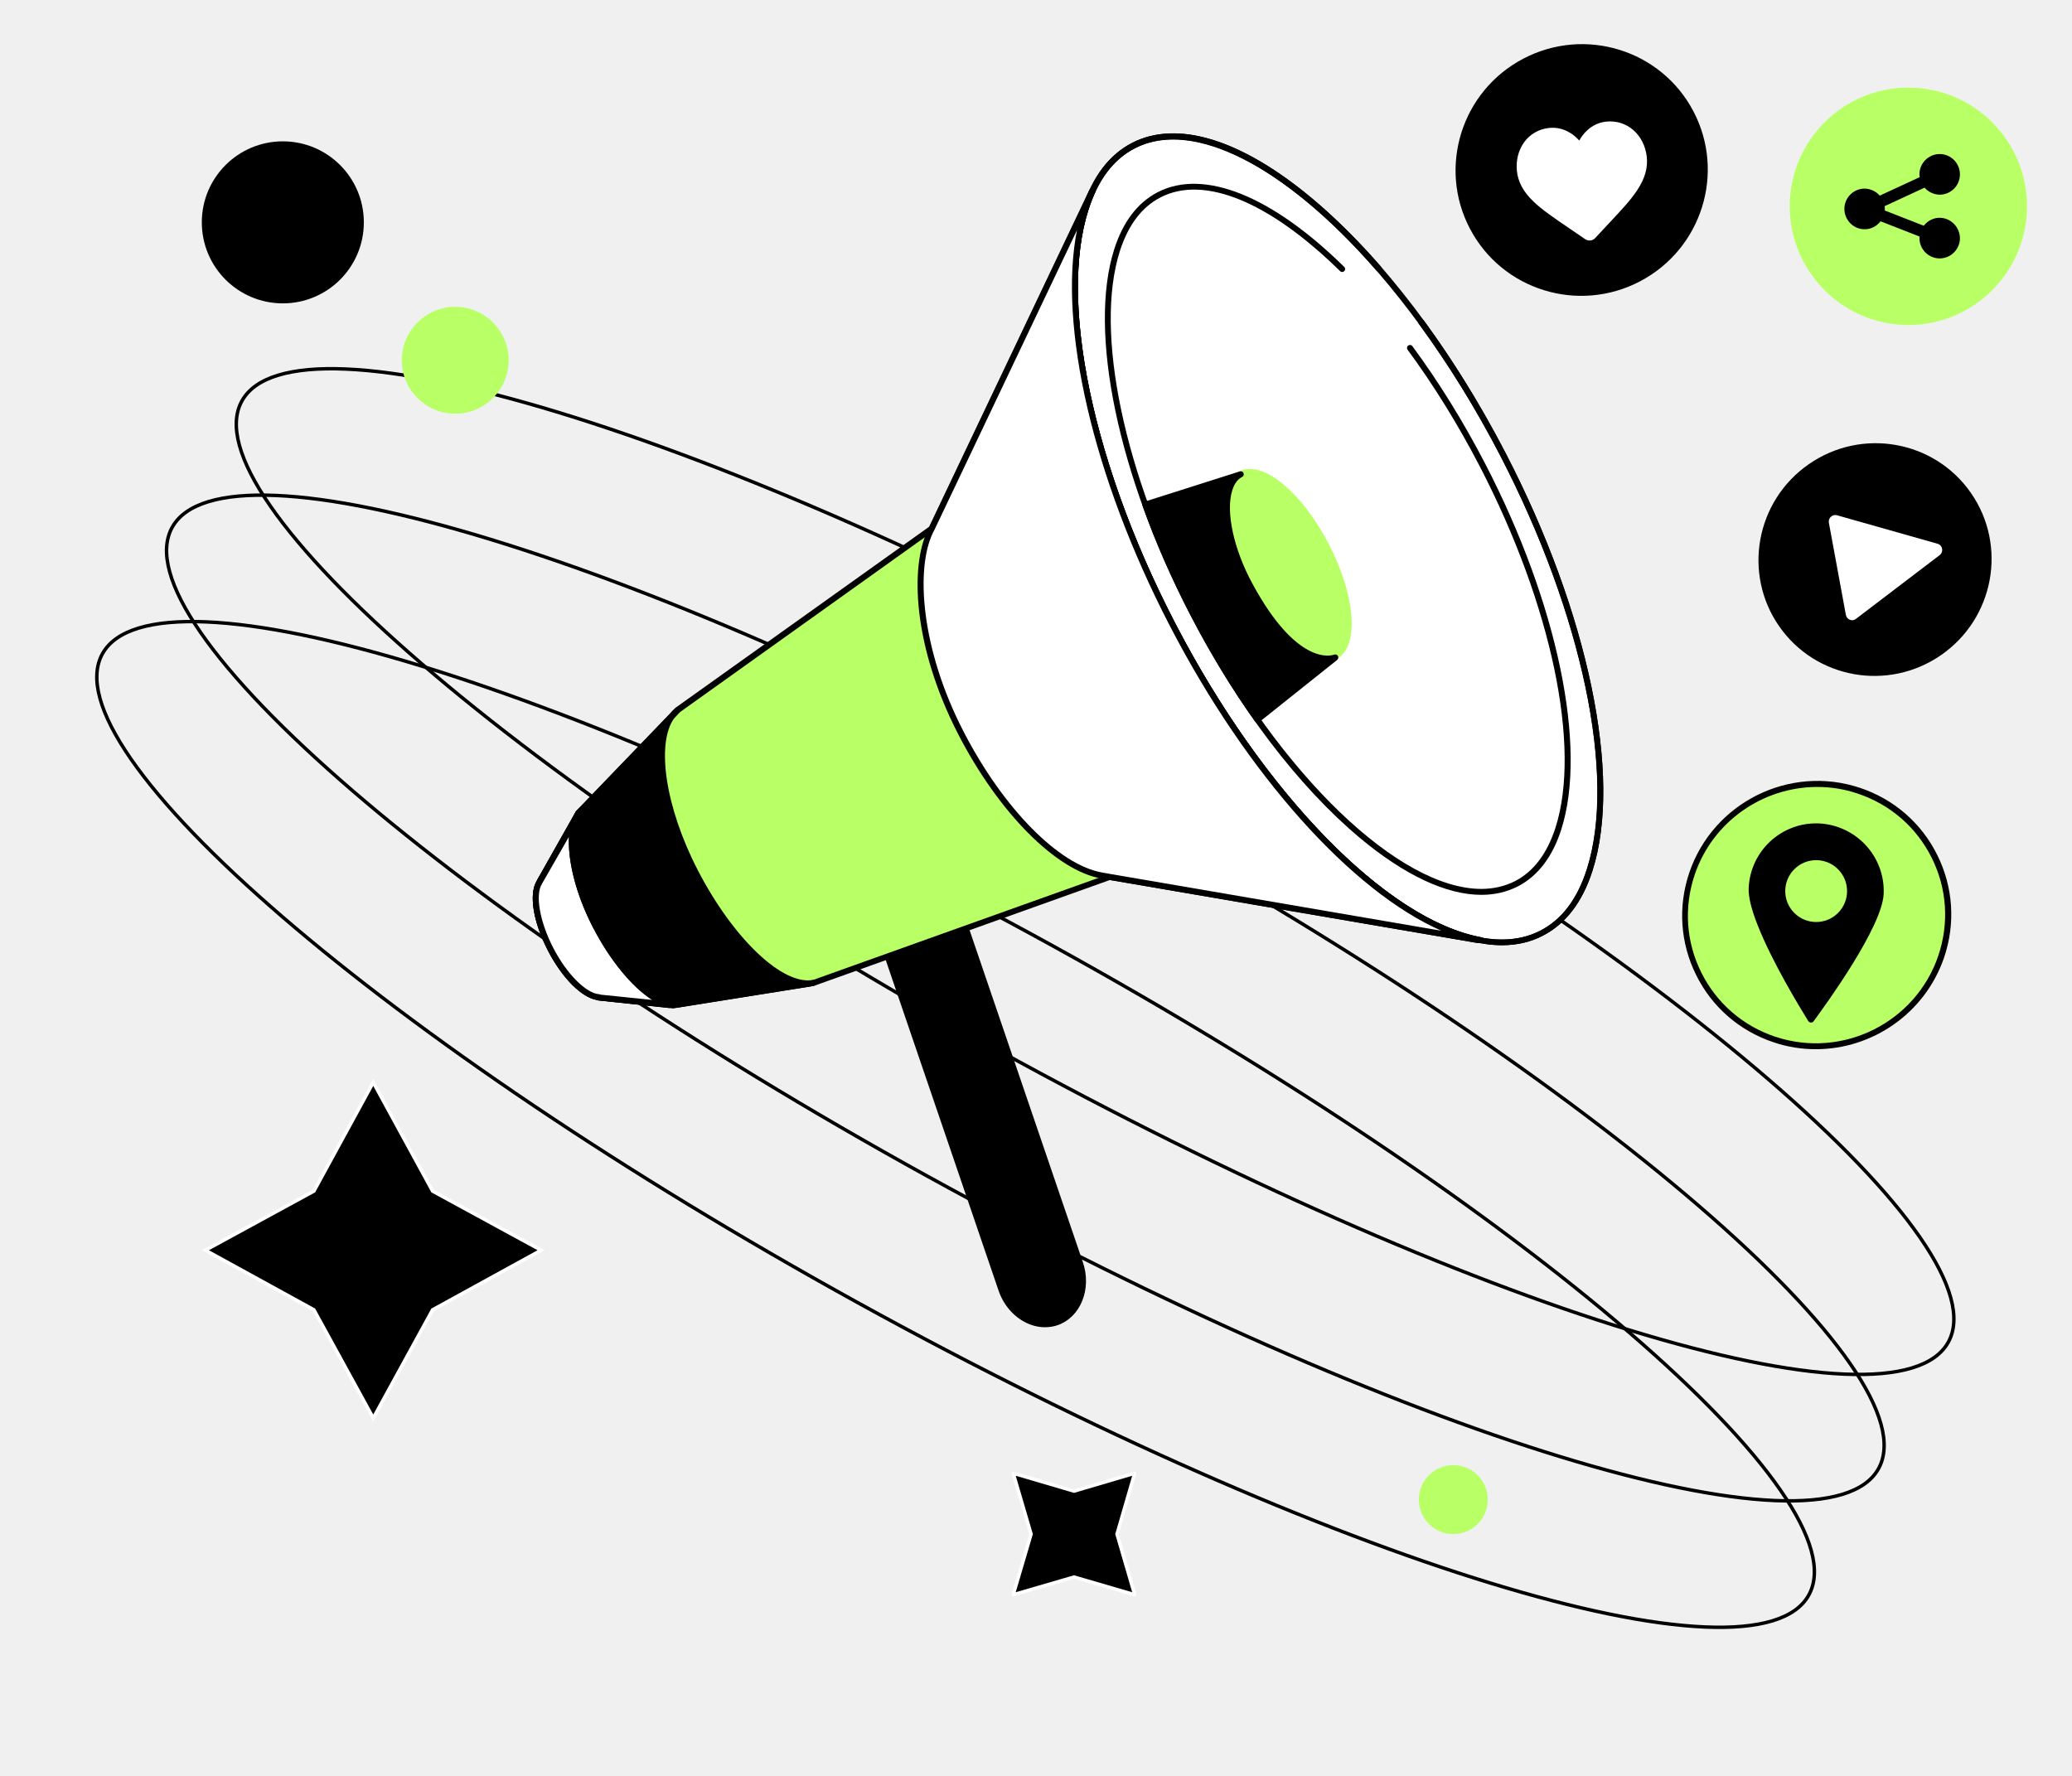
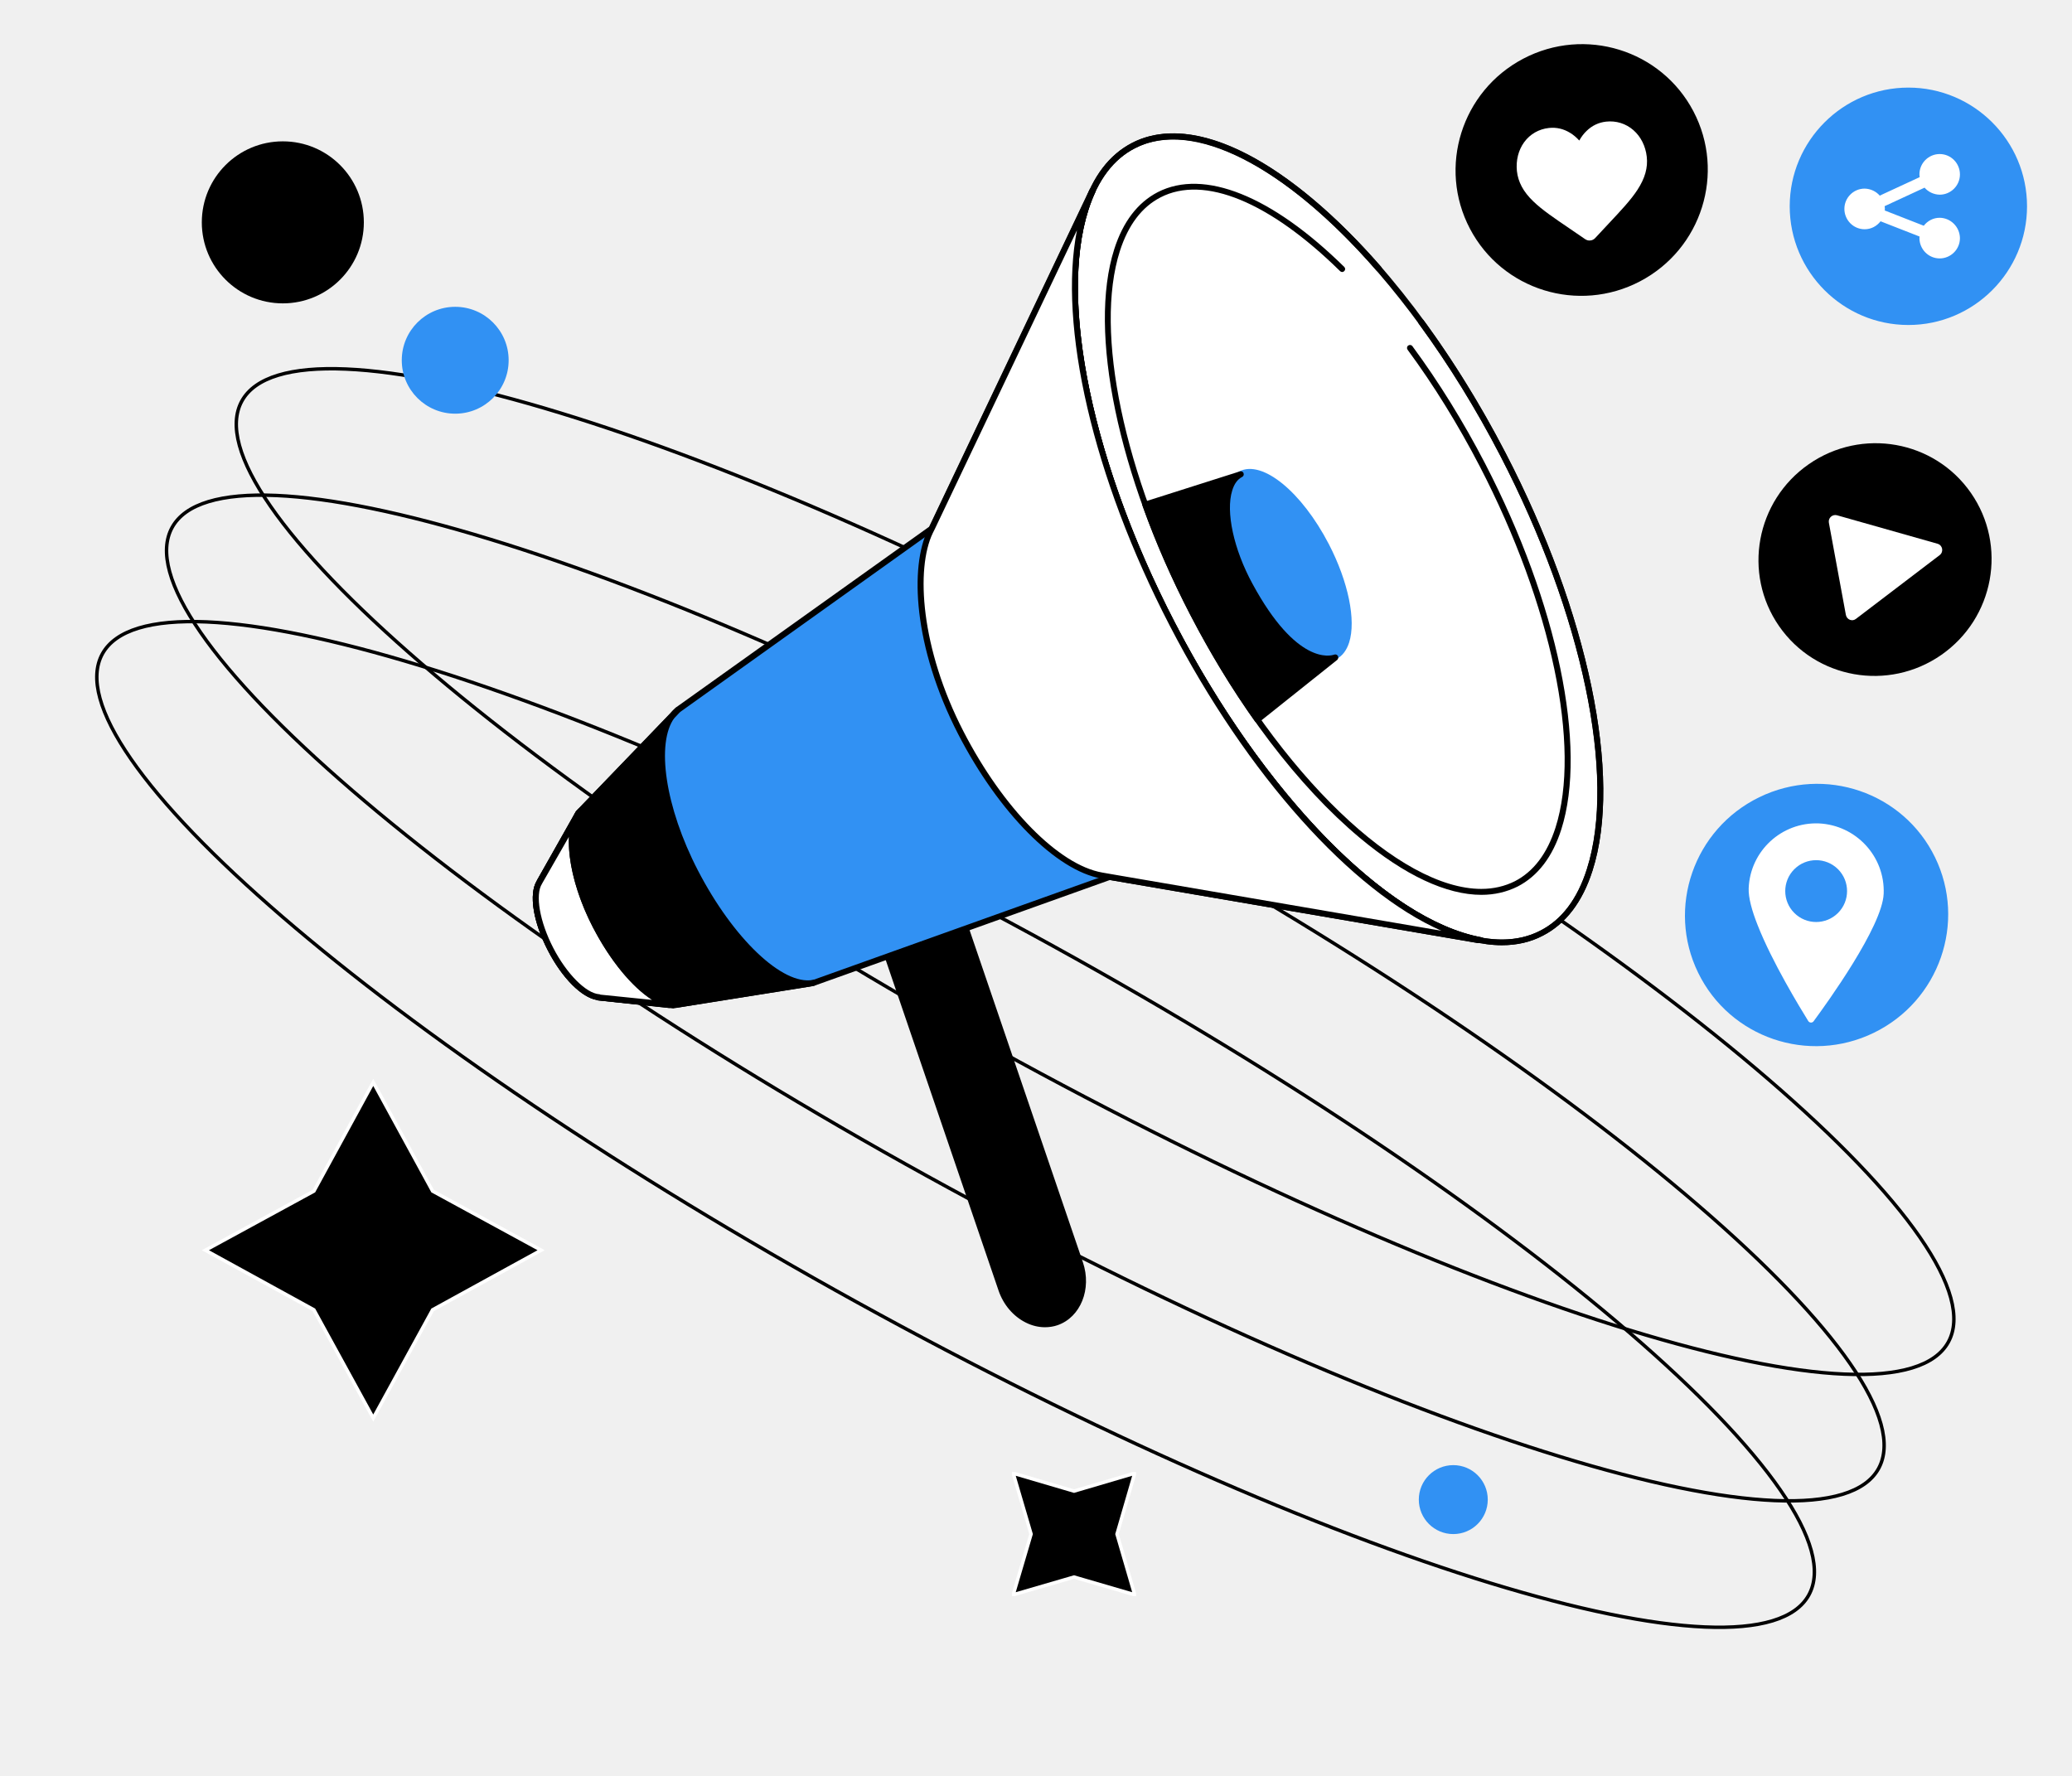
<svg xmlns="http://www.w3.org/2000/svg" width="601" height="515" viewBox="0 0 601 515" fill="none">
  <g clip-path="url(#clip0_332_1228)">
    <path d="M311.536 432.535L329.137 427.349L324.001 445L329.137 462.601L311.536 457.465L293.885 462.601L299.07 445L293.885 427.349L311.536 432.535Z" fill="black" stroke="white" stroke-miterlimit="10" />
  </g>
  <g clip-path="url(#clip1_332_1228)">
    <path d="M125.484 345.509L156.96 362.659L125.484 379.947L108.266 411.354L91.047 379.947L59.571 362.659L91.047 345.509L108.266 313.964L125.484 345.509Z" fill="black" stroke="white" stroke-miterlimit="10" />
  </g>
  <path d="M565.117 389.333C563.218 392.777 559.679 395.268 554.584 396.813C549.486 398.359 542.874 398.943 534.913 398.6C518.992 397.913 497.791 393.524 472.776 385.868C422.756 370.558 357.594 342.216 289.155 304.465C220.715 266.715 161.982 226.717 122.349 192.575C102.53 175.501 87.508 159.909 78.434 146.81C73.897 140.259 70.864 134.355 69.452 129.218C68.04 124.084 68.26 119.762 70.16 116.319C72.059 112.875 75.598 110.384 80.693 108.839C85.791 107.293 92.403 106.709 100.364 107.052C116.285 107.739 137.486 112.128 162.501 119.784C212.521 135.094 277.683 163.436 346.122 201.187C414.562 238.937 473.295 278.934 512.928 313.077C532.747 330.15 547.769 345.742 556.843 358.842C561.38 365.393 564.414 371.297 565.825 376.434C567.237 381.568 567.017 385.889 565.117 389.333Z" stroke="black" />
  <path d="M544.887 426.007C542.987 429.451 539.449 431.942 534.354 433.487C529.256 435.033 522.644 435.617 514.683 435.273C498.762 434.587 477.56 430.198 452.546 422.542C402.526 407.232 337.364 378.89 268.924 341.139C200.485 303.388 141.752 263.391 102.119 229.249C82.299 212.175 67.277 196.583 58.204 183.483C53.666 176.933 50.633 171.029 49.221 165.892C47.81 160.758 48.03 156.436 49.929 152.992C51.829 149.549 55.367 147.057 60.462 145.512C65.56 143.967 72.172 143.383 80.134 143.726C96.054 144.413 117.256 148.802 142.27 156.458C192.291 171.767 257.452 200.11 325.892 237.86C394.331 275.611 453.064 315.608 492.697 349.75C512.517 366.824 527.539 382.416 536.612 395.516C541.15 402.067 544.183 407.971 545.595 413.107C547.006 418.241 546.786 422.563 544.887 426.007Z" stroke="black" />
  <path d="M524.658 462.681C522.759 466.125 519.22 468.616 514.125 470.161C509.027 471.707 502.415 472.291 494.454 471.948C478.533 471.261 457.332 466.872 432.317 459.216C382.297 443.906 317.135 415.564 248.696 377.813C180.256 340.063 121.523 300.066 81.891 265.923C62.071 248.85 47.049 233.258 37.975 220.158C33.438 213.607 30.404 207.703 28.993 202.566C27.581 197.432 27.801 193.111 29.701 189.667C31.6 186.223 35.139 183.732 40.234 182.187C45.332 180.641 51.944 180.057 59.905 180.4C75.826 181.087 97.027 185.476 122.042 193.132C172.062 208.442 237.224 236.784 305.663 274.535C374.103 312.285 432.836 352.283 472.469 386.425C492.288 403.499 507.31 419.091 516.384 432.19C520.921 438.741 523.955 444.645 525.366 449.782C526.778 454.916 526.558 459.237 524.658 462.681Z" stroke="black" />
-   <circle cx="132.037" cy="104.5" r="15.5" fill="#B9FF66" />
-   <circle cx="421.537" cy="435" r="10" fill="#B9FF66" />
+   <circle cx="132.037" cy="104.5" r="15.5" fill="#3191F3" />
+   <circle cx="421.537" cy="435" r="10" fill="#3191F3" />
  <circle cx="82.037" cy="64.5" r="23.5" fill="black" />
  <path d="M306.509 383.59C300.205 385.744 293.001 381.475 290.495 374.071L251.496 259.81L274.284 252.015L313.322 366.433C315.828 373.758 312.774 381.436 306.509 383.59Z" fill="black" />
  <path d="M303.102 385C301.262 385 299.383 384.569 297.581 383.668C293.94 381.866 291.042 378.498 289.633 374.345L250.634 260.084C250.478 259.653 250.713 259.144 251.182 258.987L273.971 251.192C274.206 251.113 274.441 251.113 274.636 251.231C274.832 251.348 274.989 251.505 275.067 251.74L314.105 366.159C316.728 373.914 313.439 382.101 306.744 384.412C305.608 384.804 304.355 385 303.102 385ZM252.592 260.358L291.317 373.797C292.57 377.518 295.154 380.574 298.364 382.14C300.949 383.394 303.729 383.629 306.235 382.767C312.03 380.769 314.849 373.562 312.5 366.707L273.736 253.111L252.592 260.358Z" fill="black" />
-   <path d="M270.251 153.382L196.521 205.988L167.821 235.798L156.544 255.736L156.505 255.892C154.273 259.339 155.565 267.291 159.755 275.399C163.866 283.39 169.661 288.953 173.733 289.266L173.616 289.344L195.268 291.695L235.794 285.231L321.818 254.443L428.751 272.775L429.495 272.814C402.635 267.8 366.377 231.88 340.025 181.076C313.713 130.31 305.334 80.132 316.885 55.376H316.845L270.838 152.128L270.251 153.382Z" fill="#B9FF66" />
+   <path d="M270.251 153.382L196.521 205.988L167.821 235.798L156.544 255.736L156.505 255.892C154.273 259.339 155.565 267.291 159.755 275.399C163.866 283.39 169.661 288.953 173.733 289.266L173.616 289.344L195.268 291.695L235.794 285.231L321.818 254.443L428.751 272.775L429.495 272.814C402.635 267.8 366.377 231.88 340.025 181.076C313.713 130.31 305.334 80.132 316.885 55.376H316.845L270.838 152.128L270.251 153.382Z" fill="#3191F3" />
  <path d="M447.266 270.603C473.694 256.873 468.583 194.629 435.852 131.577C403.121 68.525 355.163 28.541 328.736 42.271C302.308 56.001 307.419 118.245 340.15 181.297C372.881 244.349 420.839 284.333 447.266 270.603Z" fill="white" />
  <path d="M435.643 274.185C424.131 274.185 410.27 267.761 395.352 255.266C375.031 238.266 355.101 212.06 339.243 181.428C315.241 135.05 305.334 87.496 314.027 60.273C316.924 51.185 321.78 44.839 328.397 41.431C341.553 34.694 360.073 40.413 380.591 57.57C400.912 74.57 420.842 100.775 436.7 131.407C460.742 177.786 470.648 225.339 461.916 252.563C459.019 261.651 454.163 267.996 447.546 271.404C443.983 273.284 439.989 274.185 435.643 274.185ZM340.378 40.413C336.345 40.413 332.586 41.236 329.219 42.998C322.993 46.171 318.451 52.203 315.711 60.86C307.136 87.692 317.003 134.737 340.809 180.723C373.23 243.279 420.764 283.312 446.802 269.955C453.028 266.782 457.57 260.75 460.311 252.093C468.886 225.261 459.019 178.216 435.212 132.23C406.981 77.782 367.356 40.413 340.378 40.413Z" fill="black" />
  <path d="M435.643 274.185C424.131 274.185 410.27 267.761 395.352 255.266C375.031 238.265 355.101 212.06 339.243 181.428C315.241 135.05 305.334 87.496 314.027 60.273C316.924 51.185 321.78 44.839 328.397 41.431C337.207 36.887 348.718 38.023 361.679 44.682C374.091 51.067 387.521 62.388 400.599 77.39C400.912 77.743 400.873 78.291 400.521 78.605C400.168 78.918 399.62 78.879 399.307 78.526C372.76 48.051 345.899 34.42 329.219 42.998C322.993 46.171 318.451 52.203 315.711 60.86C307.136 87.692 317.003 134.737 340.809 180.723C369.001 235.132 408.665 272.54 435.604 272.54C439.637 272.54 443.396 271.717 446.763 269.955C452.989 266.782 457.531 260.75 460.272 252.093C468.847 225.261 458.98 178.216 435.173 132.23C428.086 118.52 420.098 105.632 411.523 93.92C411.249 93.529 411.328 92.98 411.719 92.706C412.111 92.432 412.659 92.51 412.933 92.902C421.586 104.692 429.574 117.658 436.739 131.446C460.742 177.785 470.648 225.339 461.916 252.563C459.019 261.65 454.163 267.996 447.546 271.404C443.983 273.284 439.989 274.185 435.643 274.185Z" fill="black" />
-   <path d="M387.303 190.339C393.426 187.158 392.248 172.751 384.673 158.159C377.098 143.567 365.995 134.316 359.872 137.497C353.75 140.678 354.928 155.085 362.503 169.677C370.077 184.269 381.181 193.52 387.303 190.339Z" fill="#B9FF66" />
-   <path d="M384.624 191.848C377.889 191.848 368.492 183.152 361.718 170.03C356.08 159.14 353.77 147.937 355.845 141.474C356.589 139.202 357.803 137.596 359.486 136.734C366.143 133.326 377.537 142.61 385.446 157.847C391.085 168.737 393.395 179.94 391.32 186.403C390.576 188.675 389.362 190.281 387.678 191.143C386.738 191.613 385.72 191.848 384.624 191.848ZM362.54 137.714C361.718 137.714 360.935 137.87 360.269 138.223C358.977 138.889 358.038 140.142 357.45 141.983C355.532 148.016 357.764 158.748 363.206 169.246C370.411 183.152 381.257 192.514 386.856 189.615C388.148 188.949 389.088 187.696 389.675 185.855C391.594 179.783 389.323 169.09 383.919 158.592C377.576 146.41 368.492 137.714 362.54 137.714Z" fill="#B9FF66" />
+   <path d="M387.303 190.339C393.426 187.158 392.248 172.751 384.673 158.159C377.098 143.567 365.995 134.316 359.872 137.497C353.75 140.678 354.928 155.085 362.503 169.677C370.077 184.269 381.181 193.52 387.303 190.339Z" fill="#3191F3" />
+   <path d="M384.624 191.848C377.889 191.848 368.492 183.152 361.718 170.03C356.08 159.14 353.77 147.937 355.845 141.474C356.589 139.202 357.803 137.596 359.486 136.734C366.143 133.326 377.537 142.61 385.446 157.847C391.085 168.737 393.395 179.94 391.32 186.403C390.576 188.675 389.362 190.281 387.678 191.143C386.738 191.613 385.72 191.848 384.624 191.848ZM362.54 137.714C361.718 137.714 360.935 137.87 360.269 138.223C358.977 138.889 358.038 140.142 357.45 141.983C355.532 148.016 357.764 158.748 363.206 169.246C370.411 183.152 381.257 192.514 386.856 189.615C388.148 188.949 389.088 187.696 389.675 185.855C391.594 179.783 389.323 169.09 383.919 158.592C377.576 146.41 368.492 137.714 362.54 137.714Z" fill="#3191F3" />
  <path d="M429.692 259.574C419.59 259.574 407.452 253.934 394.374 243.005C376.597 228.12 359.134 205.166 345.273 178.373C324.247 137.792 315.593 96.153 323.19 72.298C325.735 64.307 330.003 58.745 335.837 55.728C349.228 48.874 368.923 56.786 389.91 77.429C390.262 77.782 390.262 78.291 389.91 78.644C389.558 78.996 389.049 78.996 388.696 78.644C368.257 58.549 349.267 50.715 336.62 57.256C331.216 60.037 327.262 65.247 324.834 72.807C317.355 96.231 325.97 137.361 346.8 177.589C371.429 225.182 406.081 257.851 429.653 257.851C433.177 257.851 436.426 257.107 439.402 255.618C444.806 252.837 448.76 247.627 451.188 240.067C458.667 216.643 450.052 175.513 429.222 135.285C422.918 123.142 415.87 111.743 408.274 101.441C408 101.049 408.078 100.501 408.47 100.227C408.861 99.953 409.409 100.031 409.683 100.423C417.358 110.842 424.445 122.28 430.788 134.501C451.814 175.082 460.468 216.721 452.872 240.576C450.327 248.567 446.059 254.13 440.225 257.146C437.014 258.752 433.49 259.574 429.692 259.574Z" fill="black" />
  <path d="M195.308 292.517C195.269 292.517 195.23 292.517 195.23 292.517L173.577 290.167C173.46 290.167 173.342 290.128 173.225 290.05C168.761 289.344 163.123 283.704 159.011 275.791C154.626 267.448 153.334 259.3 155.722 255.462L155.762 255.344L167.038 235.367C167.077 235.289 167.117 235.249 167.156 235.21L195.857 205.401C195.896 205.362 195.935 205.323 195.974 205.284L269.508 152.794L316.024 54.984C316.141 54.789 316.298 54.632 316.533 54.554C316.768 54.475 317.003 54.475 317.199 54.593C317.629 54.789 317.825 55.298 317.629 55.729C305.844 80.994 315.163 131.211 340.77 180.645C366.417 230.157 402.165 266.821 429.692 271.874C430.122 271.953 430.436 272.344 430.396 272.814C430.357 273.245 429.966 273.559 429.535 273.598L428.791 273.559C428.752 273.559 428.713 273.559 428.674 273.559L321.936 255.266L236.108 285.976C236.069 285.976 235.991 286.015 235.951 286.015L195.426 292.478C195.387 292.517 195.348 292.517 195.308 292.517ZM174.204 288.522L195.308 290.794L235.638 284.331L321.623 253.581C321.78 253.542 321.897 253.503 322.054 253.542L418.141 269.994C392.181 258.595 361.836 224.947 339.321 181.468C316.964 138.301 306.979 94.469 312.461 66.775L271.035 153.735C270.956 153.852 270.878 153.97 270.761 154.048L197.11 206.655L168.526 236.307L157.249 256.284C157.249 256.323 157.21 256.363 157.21 256.363C155.174 259.535 156.545 267.37 160.499 275.008C164.376 282.49 169.975 288.13 173.812 288.404C173.969 288.404 174.086 288.444 174.204 288.522Z" fill="black" />
  <path d="M270.367 153.069L316.845 55.337H316.884C305.333 80.093 313.751 130.271 340.025 181.037C366.376 231.881 402.634 267.8 429.573 272.736L428.829 272.697L322.052 254.404L319.586 253.973C307.173 251.779 290.611 235.641 278.747 212.608C266.569 188.988 264.416 165.447 269.819 154.244L270.367 153.069Z" fill="white" />
  <path d="M429.573 273.598C429.534 273.598 429.573 273.598 429.573 273.598L428.79 273.558C428.751 273.558 428.711 273.558 428.672 273.558L321.896 255.266L319.429 254.835C306.312 252.524 289.671 235.719 277.964 213.039C264.69 187.265 264.025 164.311 269.036 153.891L269.624 152.716L316.101 55.024C316.218 54.828 316.375 54.671 316.61 54.593C316.845 54.514 317.08 54.514 317.276 54.632C317.706 54.828 317.902 55.337 317.706 55.768C305.921 81.033 315.24 131.25 340.847 180.684C366.494 230.196 402.243 266.86 429.769 271.913C430.199 271.992 430.513 272.383 430.473 272.853C430.356 273.245 430.004 273.598 429.573 273.598ZM312.381 66.775L271.151 153.46L270.563 154.635C265.591 164.977 267.04 188.087 279.491 212.217C290.963 234.466 307.134 250.918 319.742 253.111L322.209 253.542L418.1 269.994C392.14 258.595 361.795 224.947 339.281 181.467C316.923 138.301 306.939 94.469 312.381 66.775Z" fill="black" />
  <path d="M194.133 292.4C194.094 292.4 194.055 292.4 194.055 292.4L173.538 290.206C173.42 290.206 173.303 290.167 173.185 290.089C168.721 289.384 163.083 283.743 158.972 275.831C154.626 267.448 153.333 259.3 155.722 255.462L155.761 255.344L167.038 235.367C167.273 234.936 167.782 234.819 168.212 235.054C168.643 235.289 168.761 235.798 168.526 236.229L157.249 256.284C157.249 256.323 157.21 256.363 157.21 256.363C155.174 259.535 156.544 267.37 160.499 275.008C164.375 282.49 169.974 288.13 173.812 288.404C173.929 288.404 174.086 288.444 174.164 288.522L194.212 290.676C194.681 290.716 195.034 291.146 194.955 291.616C194.916 292.047 194.564 292.4 194.133 292.4Z" fill="black" />
  <path d="M195.503 291.538C188.847 291.068 179.528 281.628 172.754 268.584C165.589 254.756 163.905 240.459 168.29 235.367L156.583 255.736L156.505 255.892C154.273 259.339 155.565 267.291 159.755 275.399C163.866 283.39 169.661 288.953 173.733 289.266L173.616 289.344L195.503 291.538Z" fill="white" />
  <path d="M195.504 292.4C195.464 292.4 195.464 292.4 195.425 292.4C195.269 292.4 195.073 292.36 194.916 292.36L173.538 290.206C173.42 290.206 173.303 290.167 173.185 290.088C168.721 289.383 163.083 283.743 158.972 275.83C154.626 267.448 153.333 259.3 155.722 255.461L155.761 255.344L166.059 237.404C166.45 236.385 166.959 235.484 167.586 234.74C167.86 234.387 168.369 234.348 168.721 234.583C169.074 234.857 169.191 235.327 168.956 235.719L167.508 238.187C165.197 244.415 167.468 256.636 173.42 268.074C179.881 280.57 188.691 289.697 194.995 290.519L195.464 290.559C195.934 290.598 196.287 291.029 196.248 291.499C196.287 292.047 195.934 292.4 195.504 292.4ZM174.164 288.522L189.121 290.049C183.366 286.367 177.022 278.768 171.971 268.975C167.077 259.535 164.649 249.742 165.041 242.692L157.249 256.284C157.249 256.323 157.21 256.362 157.21 256.362C155.174 259.535 156.544 267.369 160.499 275.008C164.375 282.489 169.974 288.13 173.812 288.404C173.929 288.404 174.086 288.443 174.164 288.522Z" fill="black" />
  <path d="M234.345 285.388L236.068 285.035C226.749 286.994 212.026 272.892 201.65 252.876C191.039 232.429 189.042 212.021 196.56 205.988L195.581 206.968L168.368 235.249C163.905 240.263 165.549 254.639 172.754 268.544C179.684 281.941 189.512 291.499 196.208 291.459L234.345 285.388Z" fill="black" />
  <path d="M196.169 292.36C189.043 292.36 179.137 282.764 171.971 268.975C164.689 254.874 162.848 240.146 167.704 234.701L194.407 206.968C194.877 206.341 195.425 205.793 196.013 205.323C196.365 205.048 196.874 205.088 197.187 205.401C197.501 205.753 197.501 206.263 197.187 206.576L195.66 208.182C190.218 215.468 192.92 234.113 202.434 252.484C212.693 272.305 227.024 285.897 235.795 284.252L235.912 284.213C236.382 284.135 236.813 284.409 236.93 284.879C237.008 285.349 236.734 285.78 236.264 285.897C236.225 285.897 236.186 285.897 236.147 285.936L234.542 286.25H234.502L196.365 292.321C196.287 292.321 196.209 292.36 196.169 292.36ZM192.136 211.825L168.996 235.876C164.689 240.733 166.646 254.913 173.538 268.192C180.272 281.197 189.787 290.598 196.169 290.637L229.843 285.27C220.759 282.058 209.561 269.955 200.907 253.307C192.685 237.443 189.513 221.304 192.136 211.825Z" fill="black" />
  <path d="M359.878 137.479C353.731 140.612 354.631 155.145 362.462 169.638C375.579 193.885 386.034 191.025 387.248 190.594C387.287 190.594 387.287 190.634 387.248 190.634L364.733 208.77C358.116 199.486 351.812 189.145 346.017 177.981C340.496 167.288 335.837 156.633 332.156 146.292L359.878 137.479Z" fill="black" />
  <path d="M364.733 209.631C364.694 209.631 364.655 209.631 364.616 209.631C364.381 209.592 364.185 209.475 364.028 209.279C357.255 199.76 350.951 189.341 345.273 178.412C339.83 167.914 335.132 157.221 331.373 146.645C331.295 146.41 331.295 146.174 331.412 145.979C331.53 145.783 331.686 145.626 331.921 145.548L359.643 136.734C360.074 136.617 360.544 136.813 360.7 137.243C360.857 137.674 360.7 138.144 360.309 138.34C358.977 139.006 357.998 140.338 357.411 142.297C355.493 148.446 357.842 159.336 363.284 169.325C376.088 192.984 385.955 190.281 387.013 189.889C387.404 189.733 387.874 189.928 388.07 190.281C388.266 190.634 388.187 191.143 387.874 191.417L365.281 209.436C365.125 209.553 364.929 209.631 364.733 209.631ZM333.292 146.84C337.011 157.064 341.553 167.405 346.8 177.59C352.282 188.166 358.39 198.233 364.929 207.516L384.467 191.77C380.004 191.574 371.585 188.244 361.718 170.03C356.002 159.493 353.652 148.368 355.727 141.67C356.002 140.808 356.315 140.064 356.706 139.359L333.292 146.84Z" fill="black" />
  <path d="M475.723 81.597C493.623 72.194 500.547 50.116 491.187 32.285C481.827 14.454 459.729 7.623 441.829 17.027C423.929 26.43 417.006 48.508 426.365 66.339C435.725 84.17 457.823 91.001 475.723 81.597Z" fill="black" />
  <path d="M442.104 41.235C443.827 38.885 446.372 37.436 449.27 37.122C451.462 36.887 453.498 37.357 455.417 38.532C456.396 39.12 457.257 39.864 458.08 40.765C458.667 39.708 459.372 38.767 460.194 37.984C461.799 36.417 463.718 35.516 465.872 35.281C468.769 34.968 471.588 35.83 473.781 37.749C475.934 39.629 477.305 42.371 477.657 45.466C478.01 48.639 477.148 51.694 474.956 55.063C472.998 58.079 470.022 61.212 466.576 64.894C465.402 66.148 464.07 67.558 462.7 69.047C462.348 69.438 461.839 69.713 461.29 69.752C460.742 69.83 460.233 69.673 459.763 69.36C458.08 68.185 456.474 67.088 455.065 66.148C450.914 63.328 447.312 60.899 444.728 58.392C441.83 55.611 440.342 52.791 439.99 49.618C439.677 46.523 440.421 43.546 442.104 41.235Z" fill="white" />
-   <path d="M577.272 83.593C590.377 70.483 590.377 49.228 577.272 36.118C564.168 23.009 542.922 23.009 529.817 36.118C516.713 49.228 516.713 70.483 529.817 83.593C542.922 96.702 564.168 96.702 577.272 83.593Z" fill="#B9FF66" />
-   <path d="M553.539 94.273C534.587 94.273 519.121 78.84 519.121 59.842C519.121 40.883 534.548 25.411 553.539 25.411C572.529 25.411 587.956 40.844 587.956 59.842C587.956 78.801 572.529 94.273 553.539 94.273ZM553.539 27.134C535.527 27.134 520.844 41.784 520.844 59.842C520.844 77.861 535.488 92.55 553.539 92.55C571.55 92.55 586.233 77.9 586.233 59.842C586.233 41.823 571.589 27.134 553.539 27.134Z" fill="#B9FF66" />
-   <path d="M562.622 63.171C560.743 63.171 559.098 64.072 558.002 65.482L546.686 61.056C546.686 60.899 546.725 60.782 546.725 60.625C546.725 60.351 546.686 60.077 546.647 59.803L558.237 54.436C559.294 55.651 560.86 56.434 562.622 56.473C565.833 56.473 568.495 53.849 568.495 50.597C568.495 47.346 565.872 44.683 562.622 44.683C559.411 44.683 556.749 47.307 556.749 50.558C556.749 50.833 556.788 51.107 556.827 51.381L545.237 56.747C544.18 55.533 542.614 54.75 540.852 54.71C537.641 54.71 534.979 57.335 534.979 60.586C534.979 63.837 537.602 66.501 540.852 66.501C542.731 66.501 544.376 65.6 545.472 64.19L556.788 68.616C556.788 68.773 556.749 68.89 556.749 69.047C556.749 72.298 559.372 74.962 562.622 74.962C565.833 74.962 568.495 72.337 568.495 69.086C568.456 65.835 565.833 63.211 562.622 63.171Z" fill="black" />
+   <path d="M577.272 83.593C590.377 70.483 590.377 49.228 577.272 36.118C564.168 23.009 542.922 23.009 529.817 36.118C516.713 49.228 516.713 70.483 529.817 83.593C542.922 96.702 564.168 96.702 577.272 83.593Z" fill="#3191F3" />
+   <path d="M553.539 94.273C534.587 94.273 519.121 78.84 519.121 59.842C519.121 40.883 534.548 25.411 553.539 25.411C572.529 25.411 587.956 40.844 587.956 59.842C587.956 78.801 572.529 94.273 553.539 94.273ZM553.539 27.134C535.527 27.134 520.844 41.784 520.844 59.842C520.844 77.861 535.488 92.55 553.539 92.55C571.55 92.55 586.233 77.9 586.233 59.842C586.233 41.823 571.589 27.134 553.539 27.134Z" fill="#3191F3" />
+   <path d="M562.622 63.171C560.743 63.171 559.098 64.072 558.002 65.482L546.686 61.056C546.686 60.899 546.725 60.782 546.725 60.625C546.725 60.351 546.686 60.077 546.647 59.803L558.237 54.436C559.294 55.651 560.86 56.434 562.622 56.473C565.833 56.473 568.495 53.849 568.495 50.597C568.495 47.346 565.872 44.683 562.622 44.683C559.411 44.683 556.749 47.307 556.749 50.558C556.749 50.833 556.788 51.107 556.827 51.381L545.237 56.747C544.18 55.533 542.614 54.75 540.852 54.71C537.641 54.71 534.979 57.335 534.979 60.586C534.979 63.837 537.602 66.501 540.852 66.501C542.731 66.501 544.376 65.6 545.472 64.19L556.788 68.616C556.788 68.773 556.749 68.89 556.749 69.047C556.749 72.298 559.372 74.962 562.622 74.962C565.833 74.962 568.495 72.337 568.495 69.086C568.456 65.835 565.833 63.211 562.622 63.171Z" fill="white" />
  <path d="M563.067 189.993C578.433 179.322 582.294 158.283 571.69 142.999C561.085 127.715 540.032 123.975 524.665 134.645C509.299 145.315 505.438 166.355 516.042 181.639C526.647 196.923 547.7 200.663 563.067 189.993Z" fill="black" />
  <path d="M535.411 178.373L530.478 151.619C530.243 150.248 531.496 149.112 532.827 149.465L561.998 157.73C563.486 158.161 563.838 160.08 562.624 161.02L538.348 179.509C537.291 180.371 535.685 179.783 535.411 178.373Z" fill="white" />
-   <path d="M543.535 299.582C562.512 290.34 570.452 267.553 561.271 248.686C552.09 229.819 529.264 222.016 510.287 231.258C491.311 240.499 483.371 263.286 492.552 282.153C501.733 301.02 524.559 308.823 543.535 299.582Z" fill="#B9FF66" />
-   <path d="M526.718 304.347C522.646 304.347 518.495 303.72 514.462 302.349C504.595 299.059 496.607 292.165 491.987 282.842C487.367 273.559 486.662 263.022 489.99 253.151C496.881 232.821 519.043 221.735 539.443 228.512C549.31 231.802 557.298 238.696 561.918 248.019C566.539 257.303 567.243 267.84 563.915 277.711C558.355 294.006 543.045 304.347 526.718 304.347ZM527.109 228.277C511.486 228.277 496.842 238.148 491.556 253.738C488.385 263.178 489.05 273.245 493.475 282.098C497.899 290.99 505.535 297.61 514.971 300.743C534.47 307.206 555.653 296.63 562.232 277.202C565.403 267.761 564.737 257.694 560.313 248.842C555.888 239.95 548.253 233.33 538.817 230.196C534.94 228.865 530.986 228.277 527.109 228.277Z" fill="black" />
-   <path d="M546.375 259.261C545.983 268.78 529.891 291.029 526.053 296.239C525.662 296.787 524.84 296.748 524.487 296.16C522.06 292.243 514.033 279.082 509.843 268.427C508.16 264.197 507.102 260.358 507.22 257.655C507.651 246.844 516.774 238.422 527.581 238.853C538.387 239.362 546.806 248.45 546.375 259.261Z" fill="black" />
-   <path d="M533.13 264.827C536.632 261.324 536.632 255.644 533.13 252.141C529.628 248.638 523.951 248.638 520.45 252.141C516.948 255.644 516.948 261.324 520.45 264.827C523.951 268.33 529.628 268.33 533.13 264.827Z" fill="#B9FF66" />
+   <path d="M543.535 299.582C562.512 290.34 570.452 267.553 561.271 248.686C552.09 229.819 529.264 222.016 510.287 231.258C491.311 240.499 483.371 263.286 492.552 282.153C501.733 301.02 524.559 308.823 543.535 299.582Z" fill="#3191F3" />
+   <path d="M546.375 259.261C545.983 268.78 529.891 291.029 526.053 296.239C525.662 296.787 524.84 296.748 524.487 296.16C522.06 292.243 514.033 279.082 509.843 268.427C508.16 264.197 507.102 260.358 507.22 257.655C507.651 246.844 516.774 238.422 527.581 238.853C538.387 239.362 546.806 248.45 546.375 259.261Z" fill="white" />
+   <path d="M533.13 264.827C536.632 261.324 536.632 255.644 533.13 252.141C529.628 248.638 523.951 248.638 520.45 252.141C516.948 255.644 516.948 261.324 520.45 264.827C523.951 268.33 529.628 268.33 533.13 264.827Z" fill="#3191F3" />
  <defs>
    <clipPath id="clip0_332_1228">
      <rect width="36" height="36" fill="white" transform="translate(293.537 427)" />
    </clipPath>
    <clipPath id="clip1_332_1228">
      <rect width="70.326" height="70.326" fill="white" transform="translate(108.266 313) rotate(45)" />
    </clipPath>
  </defs>
</svg>
